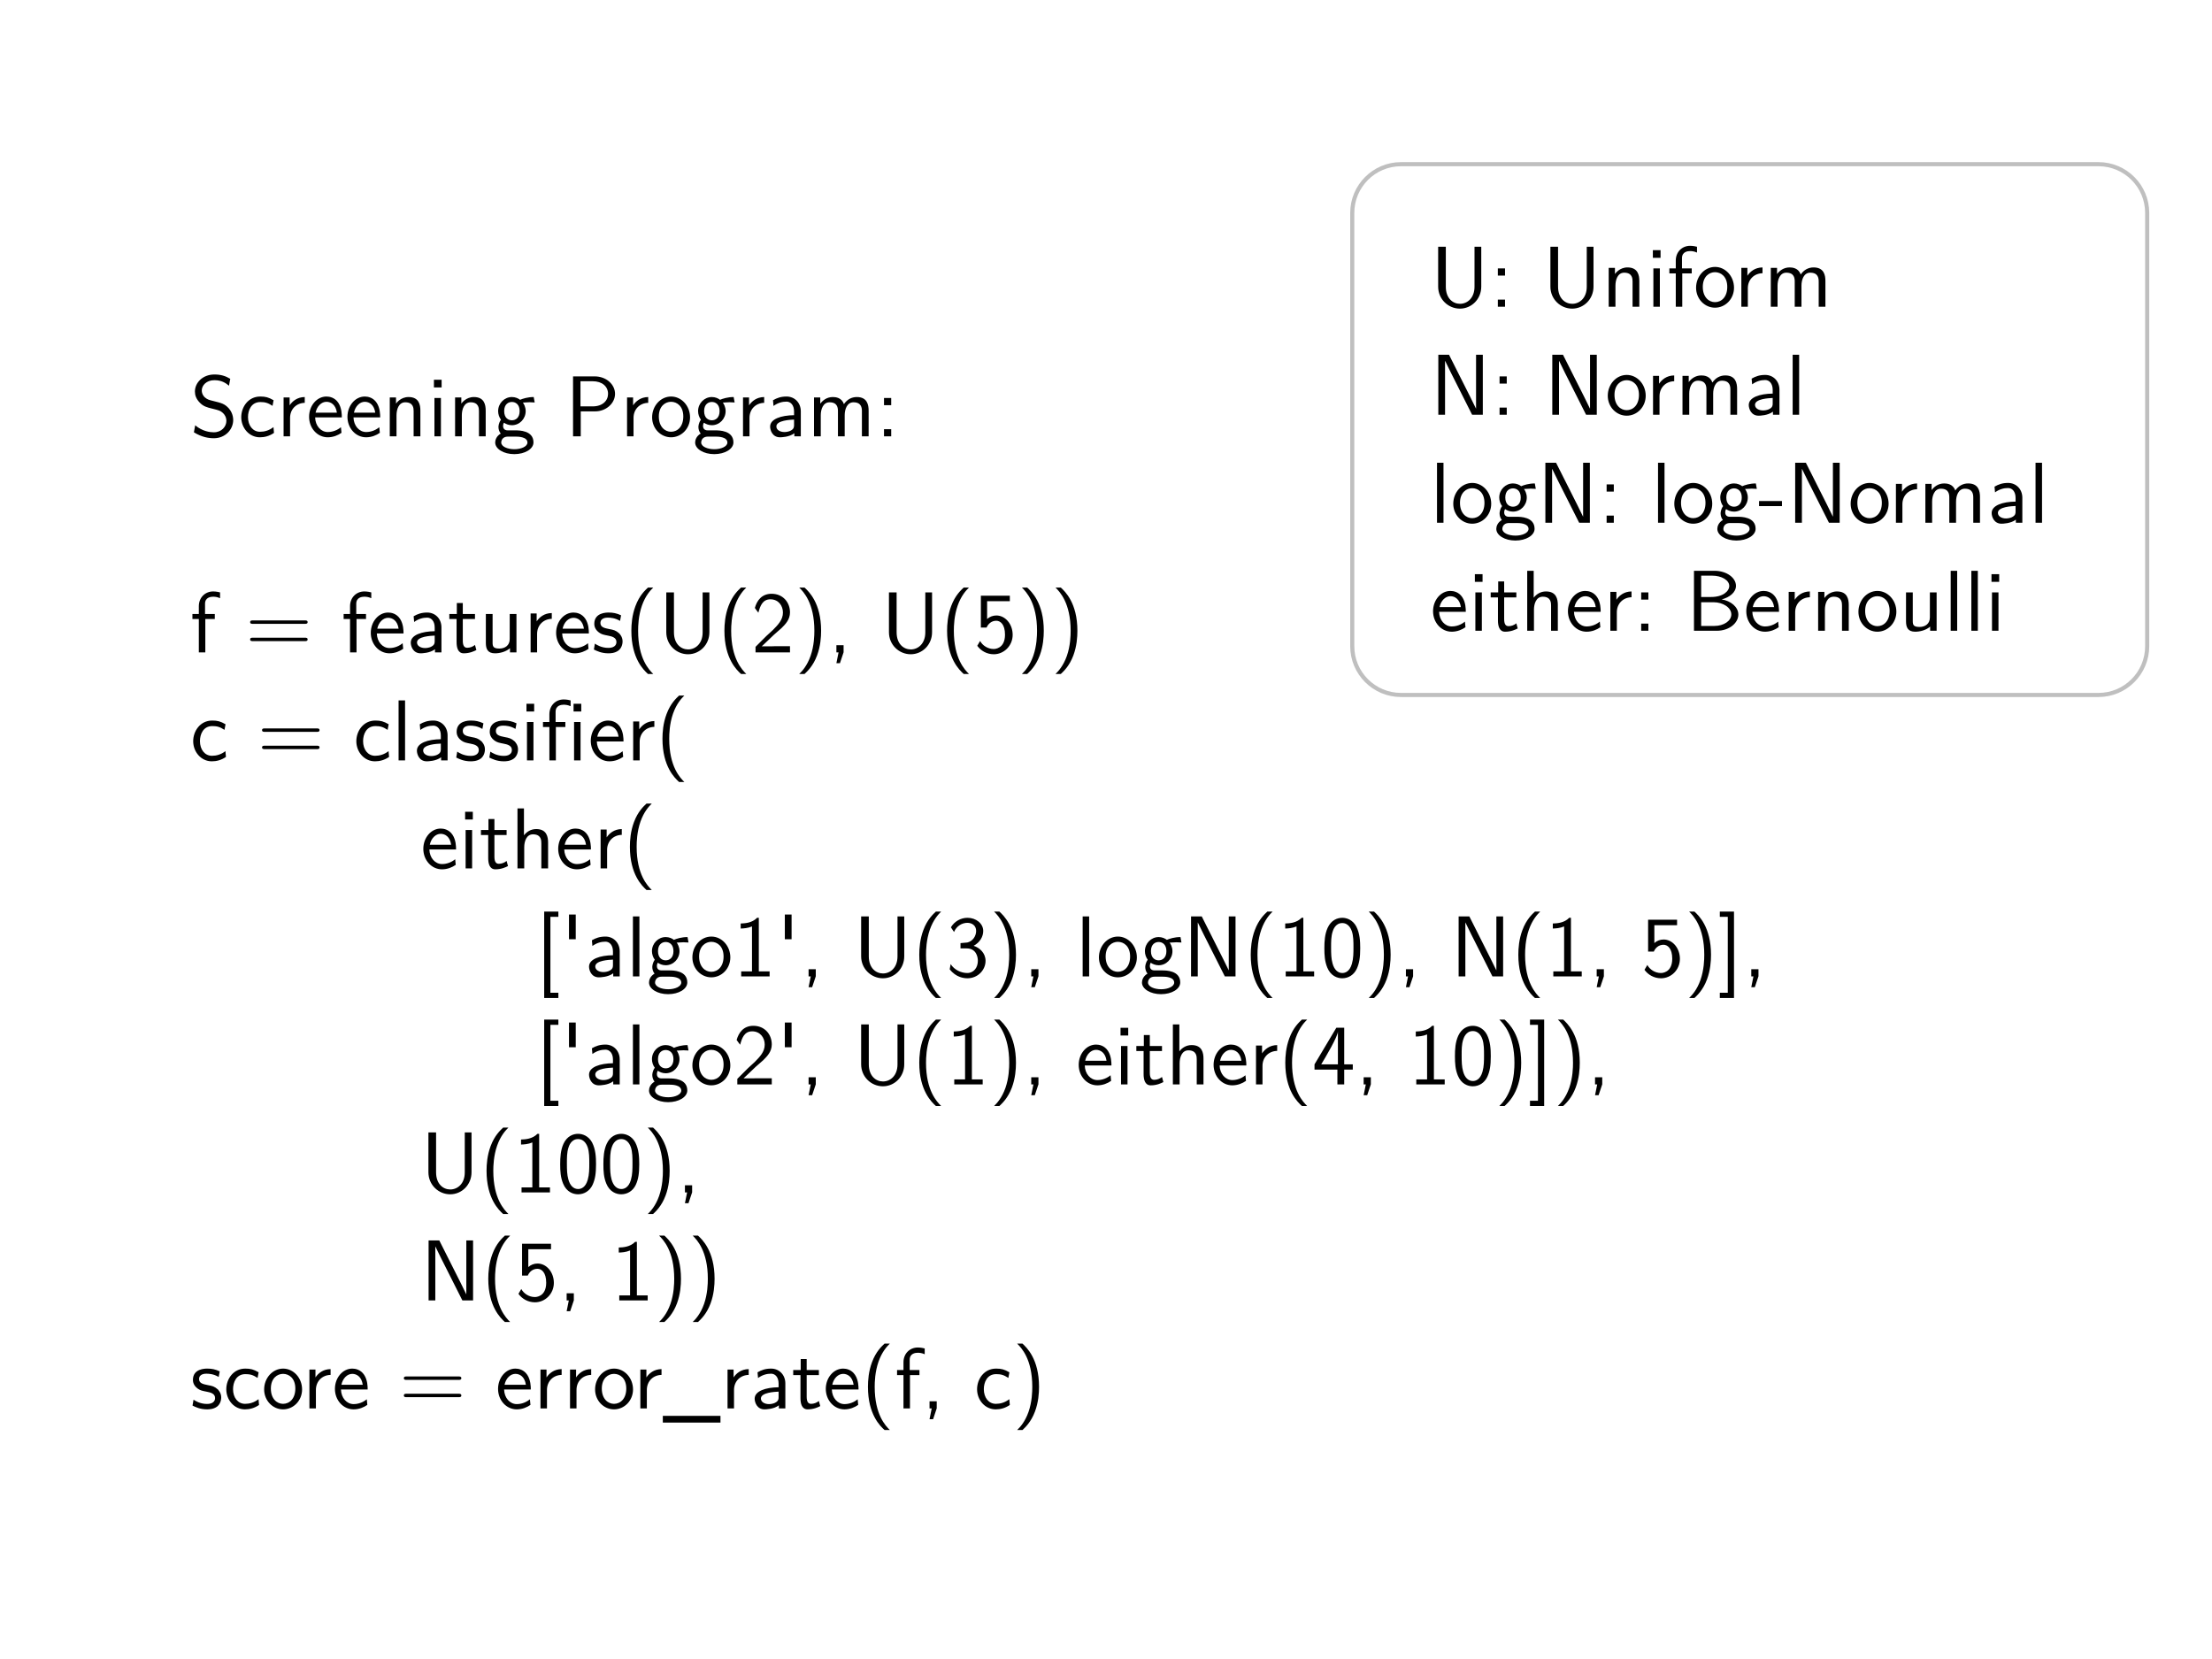
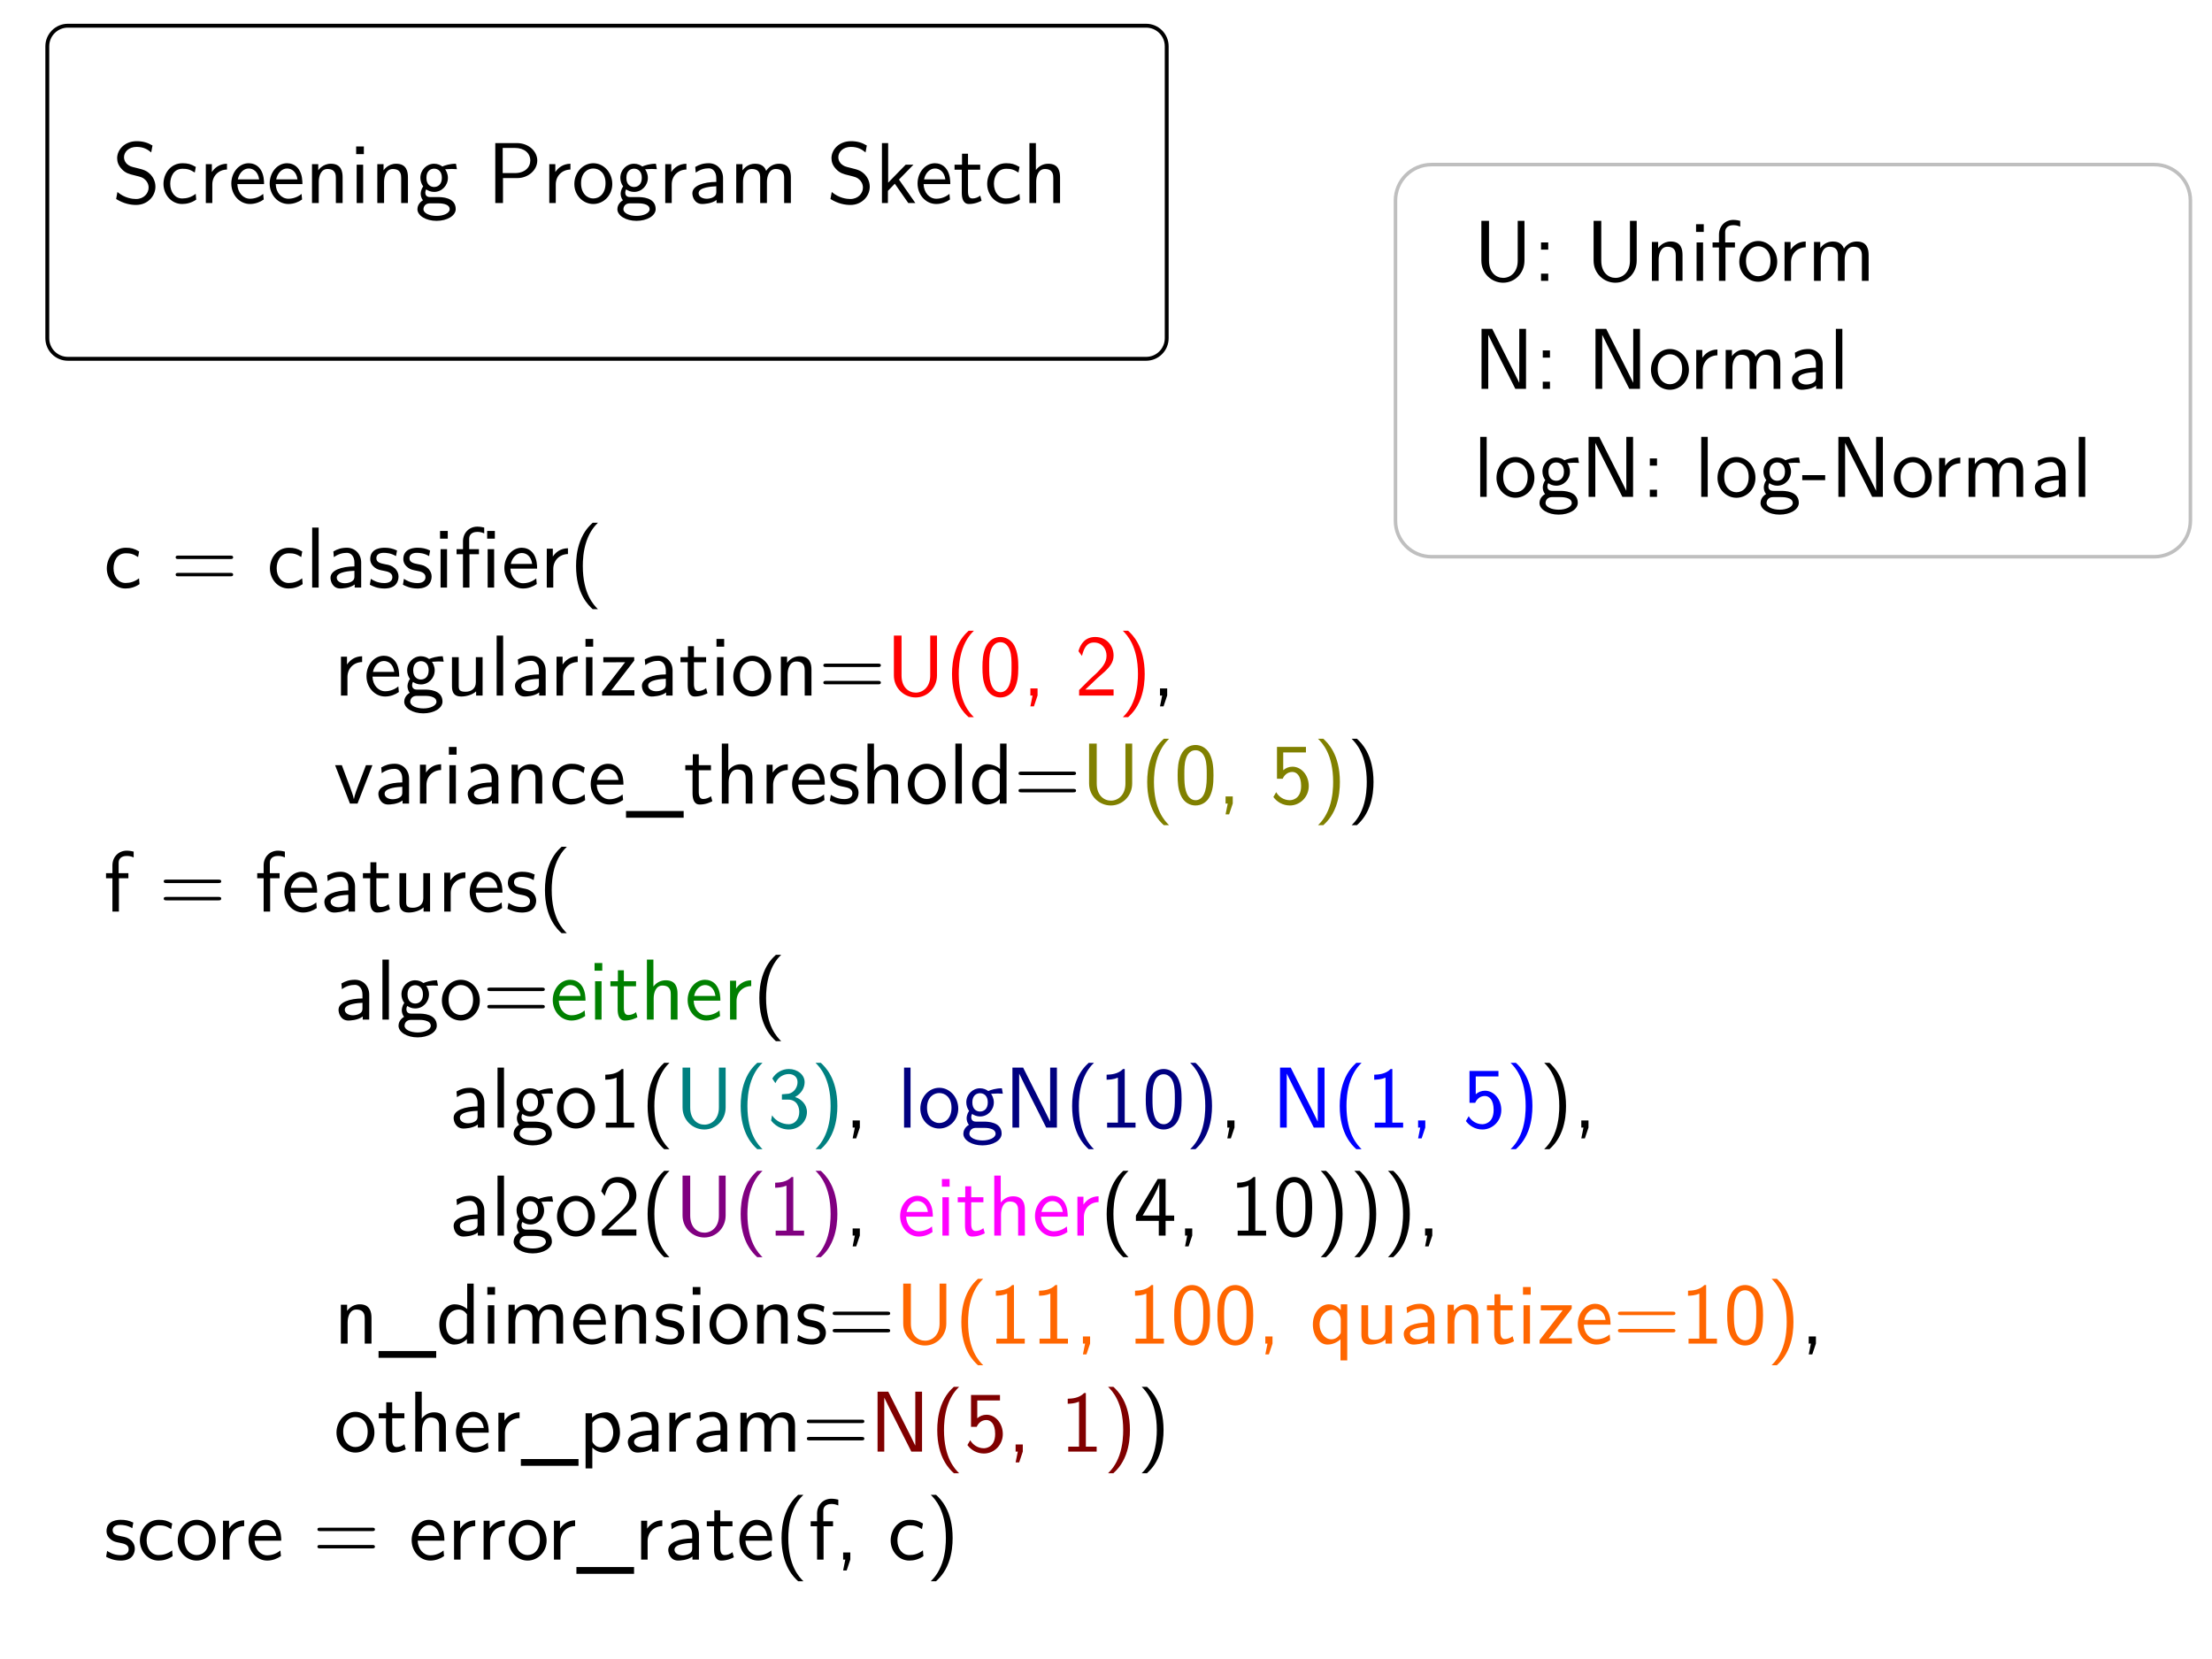
<svg xmlns="http://www.w3.org/2000/svg" width="1024px" height="768px" id="svg6327" version="1.1">
  <defs id="defs6329" />
  <g id="layer1">
-     <text xml:space="preserve" style="font-size:40px;font-style:normal;font-variant:normal;font-weight:normal;font-stretch:normal;text-align:start;line-height:125%;letter-spacing:0px;word-spacing:0px;writing-mode:lr-tb;text-anchor:start;fill:#000000;fill-opacity:1;stroke:none;font-family:Latin Modern Sans;-inkscape-font-specification:Latin Modern Sans" x="88" y="202" id="text6335">
-       <tspan id="tspan6337" x="88" y="202">Screening Program:</tspan>
-       <tspan x="88" y="252" id="tspan6355" />
-       <tspan x="88" y="302" id="tspan6357">f = features(U(2), U(5))</tspan>
-       <tspan x="88" y="352" id="tspan6341">c = classifier(</tspan>
-       <tspan x="88" y="402" id="tspan6365">        either(</tspan>
-       <tspan x="88" y="452" id="tspan6343">            ['algo1', U(3), logN(10), N(1, 5)],</tspan>
-       <tspan x="88" y="502" id="tspan6351">            ['algo2', U(1), either(4, 10)]),</tspan>
-       <tspan x="88" y="552" id="tspan6349">        U(100),</tspan>
-       <tspan x="88" y="602" id="tspan6369">        N(5, 1))</tspan>
-       <tspan x="88" y="652" id="tspan6371">score = error_rate(f, c)</tspan>
+     <text xml:space="preserve" style="font-size:40px;font-style:normal;font-variant:normal;font-weight:normal;font-stretch:normal;text-align:start;line-height:125%;letter-spacing:0px;word-spacing:0px;writing-mode:lr-tb;text-anchor:start;fill:#000000;fill-opacity:1;stroke:none;font-family:Latin Modern Sans;-inkscape-font-specification:Latin Modern Sans" x="48" y="272" id="text6335">
+       <tspan x="48" y="272" id="tspan6357">c = classifier(</tspan>
+       <tspan x="48" y="322" id="tspan3113">        regularization=<tspan style="fill:#ff0000" id="tspan3903">U(0, 2)</tspan>,</tspan>
+       <tspan x="48" y="372" id="tspan3115">        variance_threshold=<tspan style="fill:#808000" id="tspan3905">U(0, 5)</tspan>)</tspan>
+       <tspan x="48" y="422" id="tspan6341">f = features(</tspan>
+       <tspan x="48" y="472" id="tspan6365">        algo=<tspan style="fill:#008000" id="tspan3907">either</tspan>(</tspan>
+       <tspan x="48" y="522" id="tspan6343">            algo1(<tspan style="fill:#008080" id="tspan3909">U(3)</tspan>, <tspan style="fill:#000080" id="tspan3911">logN(10)</tspan>, <tspan style="fill:#0000ff" id="tspan3913">N(1, 5)</tspan>),</tspan>
+       <tspan x="48" y="572" id="tspan6351">            algo2(<tspan style="fill:#800080" id="tspan3915">U(1)</tspan>, <tspan style="fill:#ff00ff" id="tspan3917">either</tspan>(4, 10))),</tspan>
+       <tspan x="48" y="622" id="tspan6349">        n_dimensions=<tspan style="fill:#ff6600" id="tspan3919">U(11, 100, quantize=10)</tspan>,</tspan>
+       <tspan x="48" y="672" id="tspan6369">        other_param=<tspan style="fill:#800000" id="tspan3921">N(5, 1)</tspan>)</tspan>
+       <tspan x="48" y="722" id="tspan6371">score = error_rate(f, c)</tspan>
    </text>
-     <rect style="opacity:0.5;fill:none;stroke:#000000;stroke-width:1.901;stroke-miterlimit:4;stroke-opacity:0.502;stroke-dasharray:none" id="rect6373" width="368" height="245.724" x="626" y="76" ry="22.58" />
-     <text xml:space="preserve" style="font-size:40px;font-style:normal;font-variant:normal;font-weight:normal;font-stretch:normal;text-align:start;line-height:125%;letter-spacing:0px;word-spacing:0px;writing-mode:lr-tb;text-anchor:start;fill:#000000;fill-opacity:1;stroke:none;font-family:Latin Modern Sans;-inkscape-font-specification:Latin Modern Sans" x="662" y="142" id="text6375">
-       <tspan x="662" y="142" id="tspan6379">U: Uniform</tspan>
-       <tspan x="662" y="192" id="tspan6385">N: Normal</tspan>
-       <tspan x="662" y="242" id="tspan6381">logN: log-Normal</tspan>
-       <tspan x="662" y="292" id="tspan6387">either: Bernoulli</tspan>
+     <rect style="opacity:0.5;fill:none;stroke:#000000;stroke-width:1.634;stroke-miterlimit:4;stroke-opacity:0.502;stroke-dasharray:none" id="rect6373" width="368" height="181.529" x="646" y="76.195" ry="16.681" />
+     <text xml:space="preserve" style="font-size:40px;font-style:normal;font-variant:normal;font-weight:normal;font-stretch:normal;text-align:start;line-height:125%;letter-spacing:0px;word-spacing:0px;writing-mode:lr-tb;text-anchor:start;fill:#000000;fill-opacity:1;stroke:none;font-family:Latin Modern Sans;-inkscape-font-specification:Latin Modern Sans" x="682" y="130" id="text6375">
+       <tspan x="682" y="130" id="tspan6379">U: Uniform</tspan>
+       <tspan x="682" y="180" id="tspan6385">N: Normal</tspan>
+       <tspan x="682" y="230" id="tspan6387">logN: log-Normal</tspan>
+     </text>
+     <rect style="fill:none;stroke:#000000;stroke-width:1.794;stroke-miterlimit:4;stroke-opacity:1;stroke-dasharray:none;stroke-dashoffset:0" id="rect3925" width="518.206" height="154.206" x="21.897" y="11.897" ry="9.53" />
+     <text xml:space="preserve" style="font-size:40px;font-style:normal;font-variant:normal;font-weight:normal;font-stretch:normal;text-align:start;line-height:125%;letter-spacing:0px;word-spacing:0px;writing-mode:lr-tb;text-anchor:start;fill:#000000;fill-opacity:1;stroke:none;font-family:Latin Modern Sans;-inkscape-font-specification:Latin Modern Sans" x="52" y="94" id="text3938">
+       <tspan id="tspan3940" x="52" y="94">Screening Program Sketch</tspan>
    </text>
  </g>
</svg>
